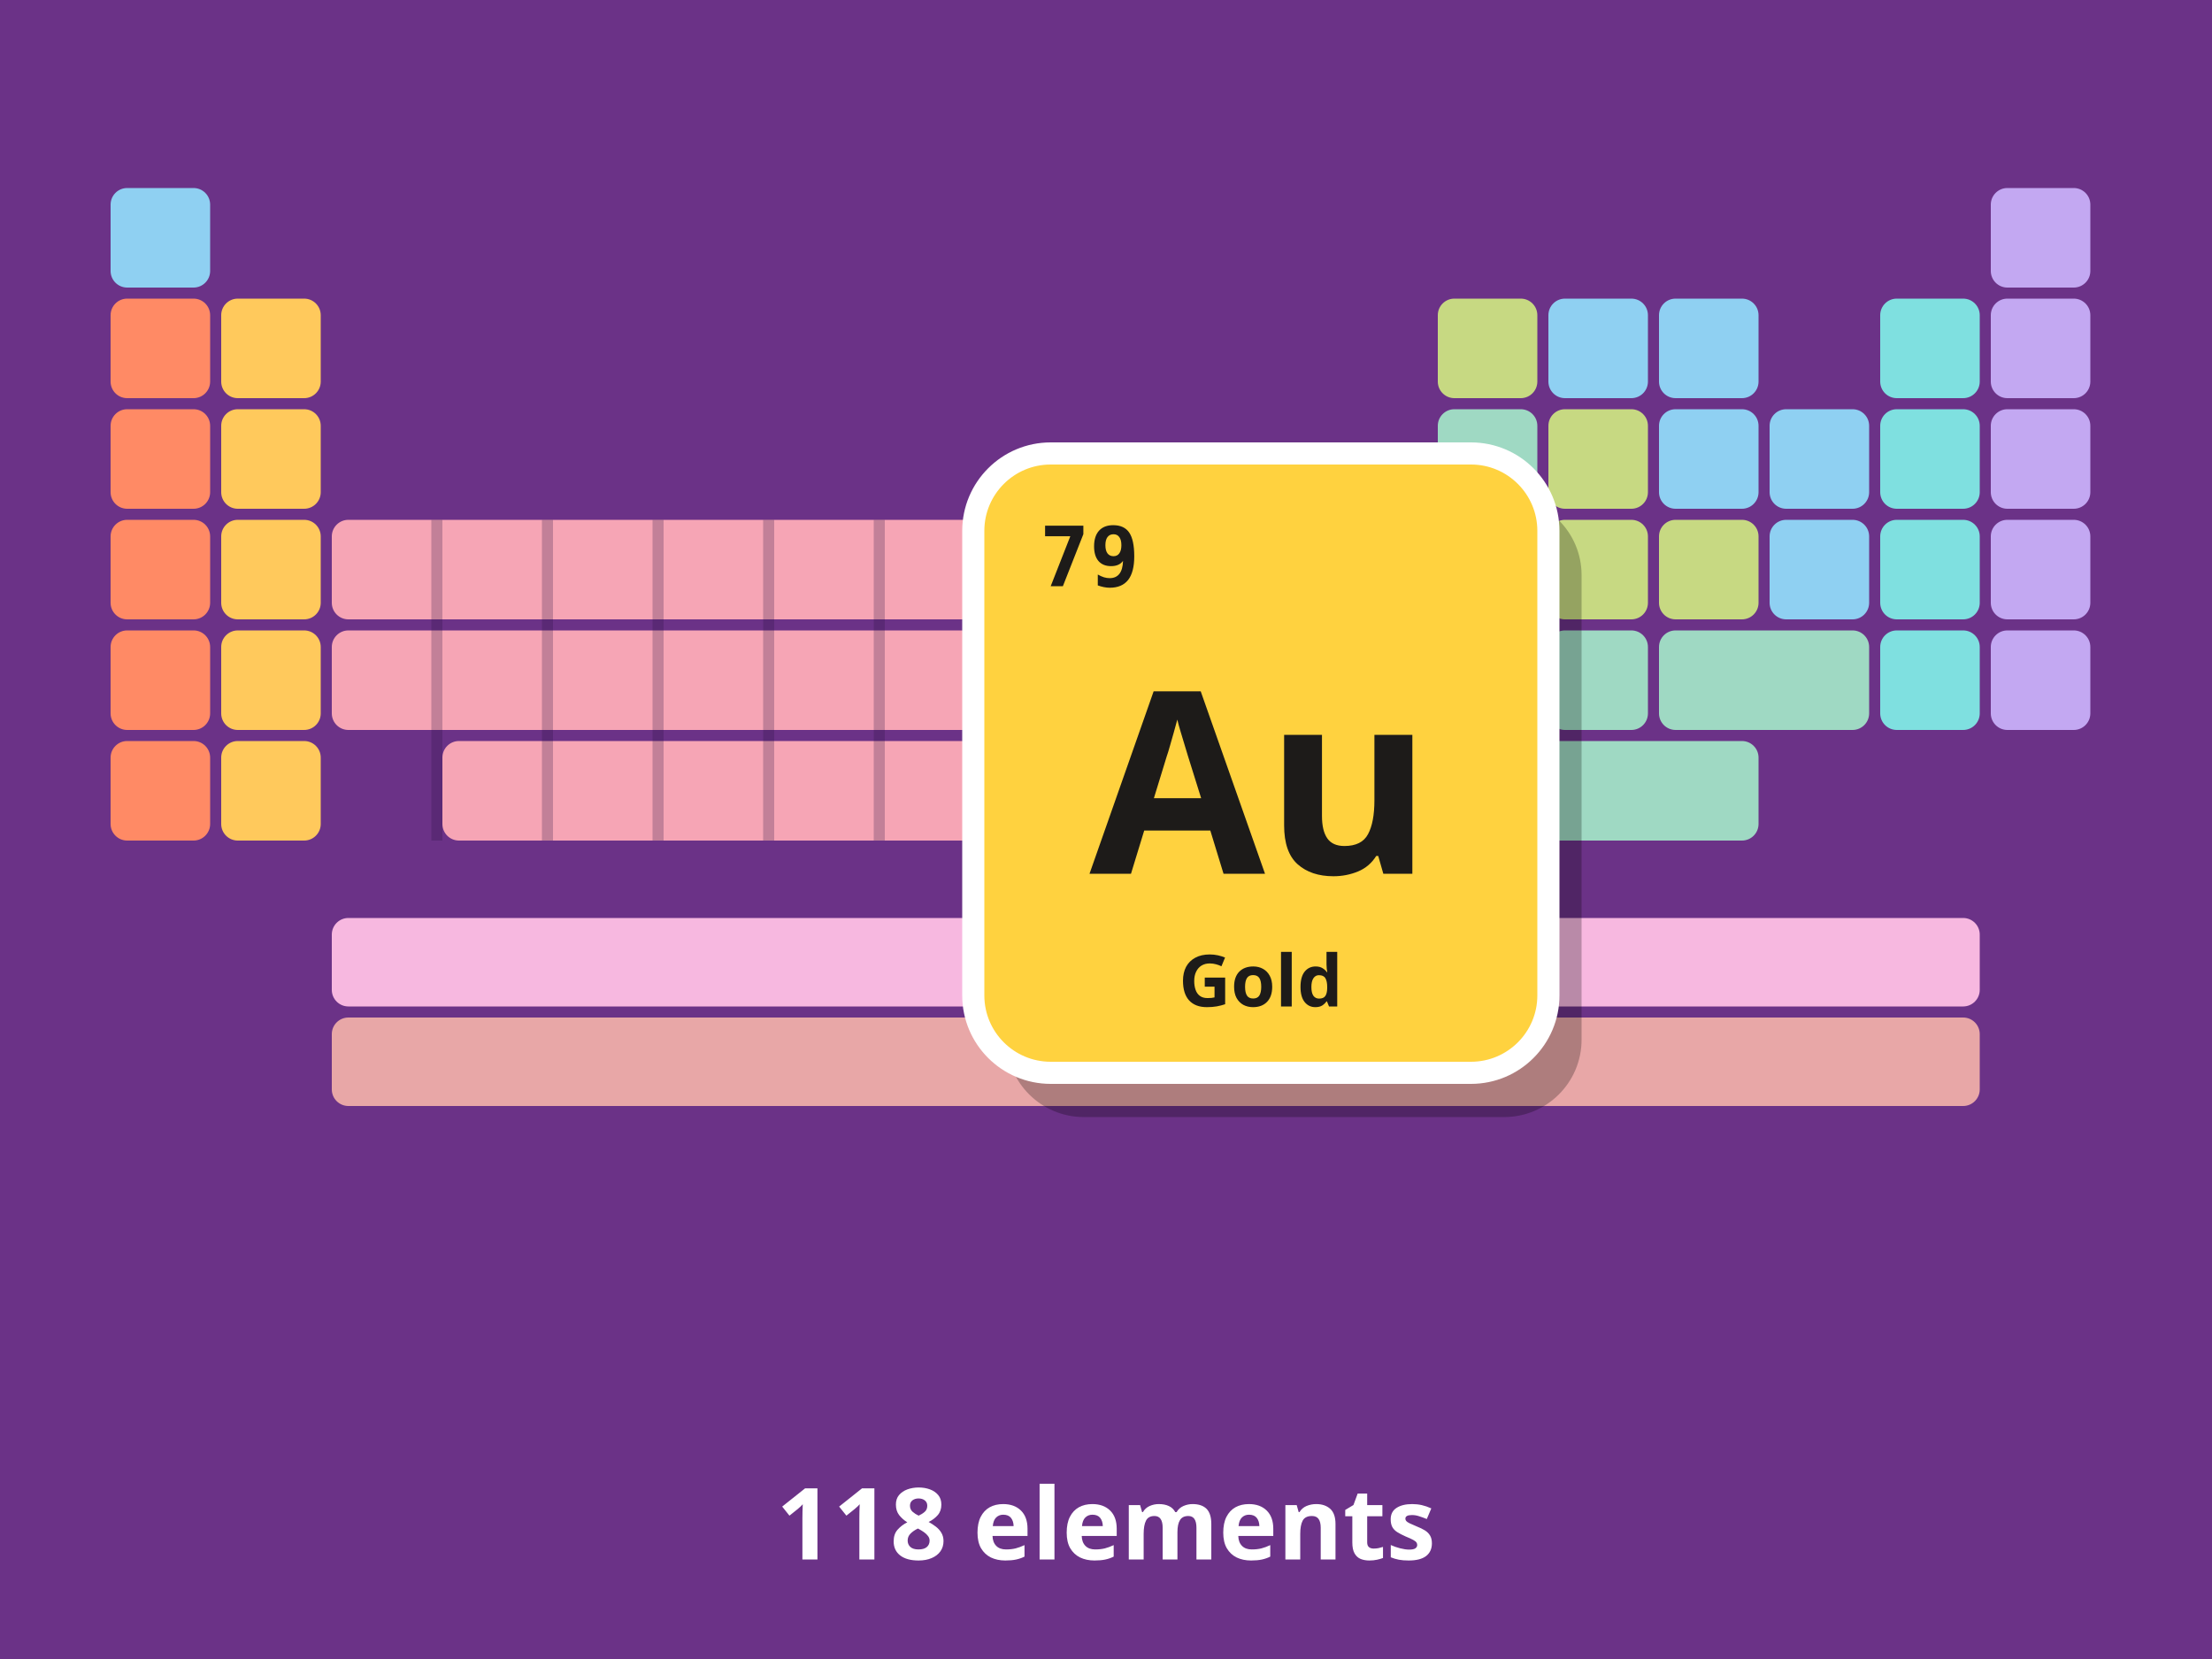
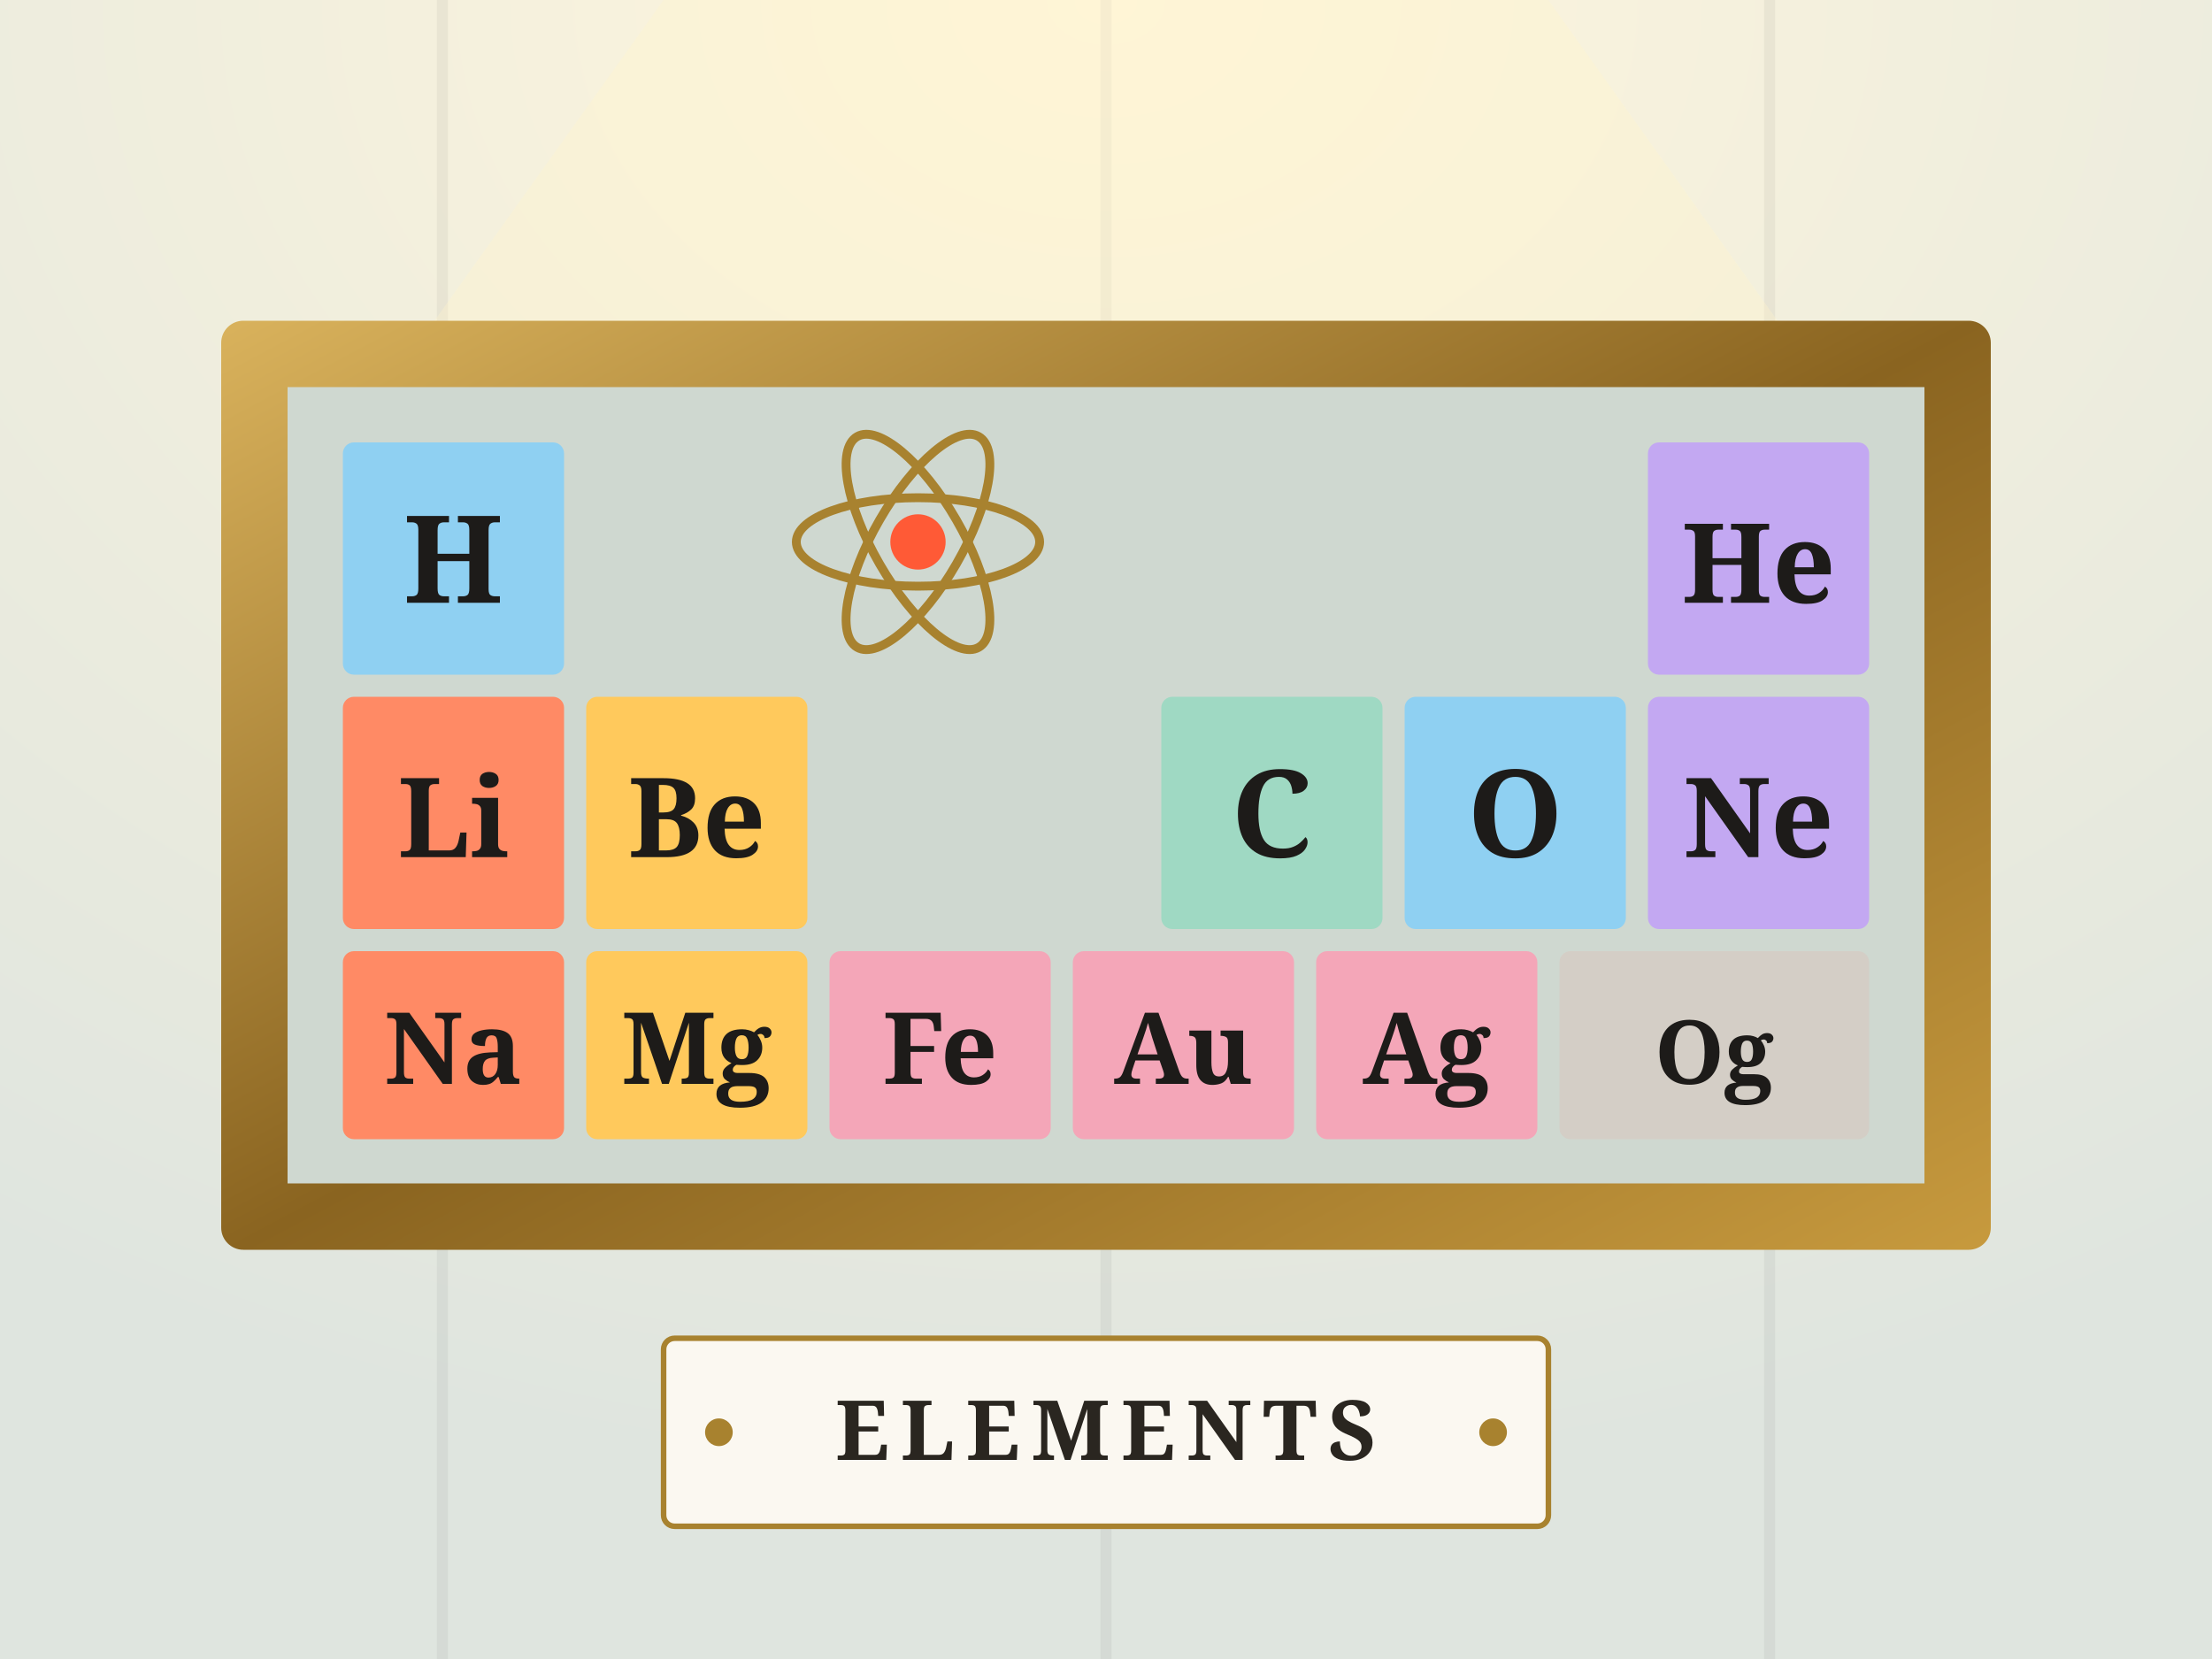
<svg xmlns="http://www.w3.org/2000/svg" viewBox="0 0 400 300">
-   <rect width="400" height="300" fill="#8e44ad" />
-   <rect width="400" height="300" fill="#2a1240" opacity=".35" />
-   <g transform="translate(20 34)">
-     <g fill="#8fd0f2">
-       <rect x="0" y="0" width="18" height="18" rx="3" />
+   <defs>
+     <radialGradient id="l" cx=".5" cy="0" r=".9">
+       <stop offset="0" stop-color="#fff6dc" />
+       <stop offset="1" stop-color="#dfe5df" />
+     </radialGradient>
+     <linearGradient id="f" x1="0" y1="0" x2="1" y2="1">
+       <stop offset="0" stop-color="#d9b25c" />
+       <stop offset=".5" stop-color="#8a6420" />
+       <stop offset="1" stop-color="#c79a3e" />
+     </linearGradient>
+   </defs>
+   <rect width="400" height="300" fill="url(#l)" />
+   <g stroke="#000" stroke-opacity=".05" stroke-width="2">
+     <path d="M80 0v300M200 0v300M320 0v300" />
+   </g>
+   <path d="M120 0l-50 70h260L280 0" fill="#fff4cc" opacity=".35" />
+   <rect x="40" y="58" width="320" height="168" rx="4" fill="url(#f)" />
+   <rect x="52" y="70" width="296" height="144" fill="#cfd8d0" />
+   <g font-family="Georgia,serif" font-weight="700" text-anchor="middle">
+     <g>
+       <rect x="62" y="80" width="40" height="42" rx="2" fill="#8fd0f2" />
+       <text x="82" y="109" font-size="22" fill="#1d1b19">H</text>
    </g>
-     <g fill="#c3a8f2">
-       <rect x="340" y="0" width="18" height="18" rx="3" />
-       <rect x="340" y="20" width="18" height="18" rx="3" />
-       <rect x="340" y="40" width="18" height="18" rx="3" />
-       <rect x="340" y="60" width="18" height="18" rx="3" />
-       <rect x="340" y="80" width="18" height="18" rx="3" />
+     <g>
+       <rect x="298" y="80" width="40" height="42" rx="2" fill="#c3a8f2" />
+       <text x="318" y="109" font-size="20" fill="#1d1b19">He</text>
    </g>
-     <g fill="#ff8a65">
-       <rect x="0" y="20" width="18" height="18" rx="3" />
-       <rect x="0" y="40" width="18" height="18" rx="3" />
-       <rect x="0" y="60" width="18" height="18" rx="3" />
-       <rect x="0" y="80" width="18" height="18" rx="3" />
-       <rect x="0" y="100" width="18" height="18" rx="3" />
+     <g>
+       <rect x="62" y="126" width="40" height="42" rx="2" fill="#ff8a65" />
+       <text x="82" y="155" font-size="20" fill="#1d1b19">Li</text>
    </g>
-     <g fill="#ffc95c">
-       <rect x="20" y="20" width="18" height="18" rx="3" />
-       <rect x="20" y="40" width="18" height="18" rx="3" />
-       <rect x="20" y="60" width="18" height="18" rx="3" />
-       <rect x="20" y="80" width="18" height="18" rx="3" />
-       <rect x="20" y="100" width="18" height="18" rx="3" />
+     <g>
+       <rect x="106" y="126" width="40" height="42" rx="2" fill="#ffc95c" />
+       <text x="126" y="155" font-size="20" fill="#1d1b19">Be</text>
    </g>
-     <g fill="#f6a5b5">
-       <rect x="40" y="60" width="198" height="18" rx="3" />
-       <rect x="40" y="80" width="198" height="18" rx="3" />
-       <rect x="60" y="100" width="178" height="18" rx="3" />
+     <g>
+       <rect x="210" y="126" width="40" height="42" rx="2" fill="#9fd9c3" />
+       <text x="230" y="155" font-size="22" fill="#1d1b19">C</text>
    </g>
-     <g stroke="#2a1240" stroke-opacity=".25" stroke-width="2">
-       <path d="M59 60 V118 M79 60 V118 M99 60 V118 M119 60 V118 M139 60 V118 M159 60 V118 M179 60 V118 M199 60 V118 M219 60 V118" />
+     <g>
+       <rect x="254" y="126" width="40" height="42" rx="2" fill="#8fd0f2" />
+       <text x="274" y="155" font-size="22" fill="#1d1b19">O</text>
    </g>
-     <g fill="#9fd9c3">
-       <rect x="240" y="40" width="18" height="18" rx="3" />
-       <rect x="240" y="60" width="18" height="18" rx="3" />
-       <rect x="240" y="80" width="18" height="18" rx="3" />
-       <rect x="260" y="80" width="18" height="18" rx="3" />
-       <rect x="240" y="100" width="58" height="18" rx="3" />
+     <g>
+       <rect x="298" y="126" width="40" height="42" rx="2" fill="#c3a8f2" />
+       <text x="318" y="155" font-size="20" fill="#1d1b19">Ne</text>
    </g>
-     <g fill="#c7d982">
-       <rect x="240" y="20" width="18" height="18" rx="3" />
-       <rect x="260" y="40" width="18" height="18" rx="3" />
-       <rect x="260" y="60" width="18" height="18" rx="3" />
-       <rect x="280" y="60" width="18" height="18" rx="3" />
+     <g>
+       <rect x="62" y="172" width="40" height="34" rx="2" fill="#ff8a65" />
+       <text x="82" y="196" font-size="18" fill="#1d1b19">Na</text>
    </g>
-     <g fill="#8fd0f2">
-       <rect x="260" y="20" width="18" height="18" rx="3" />
-       <rect x="280" y="20" width="18" height="18" rx="3" />
-       <rect x="280" y="40" width="18" height="18" rx="3" />
-       <rect x="300" y="40" width="18" height="18" rx="3" />
-       <rect x="300" y="60" width="18" height="18" rx="3" />
+     <g>
+       <rect x="106" y="172" width="40" height="34" rx="2" fill="#ffc95c" />
+       <text x="126" y="196" font-size="18" fill="#1d1b19">Mg</text>
    </g>
-     <g fill="#7fe0e0">
-       <rect x="320" y="20" width="18" height="18" rx="3" />
-       <rect x="320" y="40" width="18" height="18" rx="3" />
-       <rect x="320" y="60" width="18" height="18" rx="3" />
-       <rect x="320" y="80" width="18" height="18" rx="3" />
+     <g>
+       <rect x="150" y="172" width="40" height="34" rx="2" fill="#f4a6b8" />
+       <text x="170" y="196" font-size="18" fill="#1d1b19">Fe</text>
    </g>
-     <g fill="#9fd9c3">
-       <rect x="280" y="80" width="38" height="18" rx="3" />
+     <g>
+       <rect x="194" y="172" width="40" height="34" rx="2" fill="#f4a6b8" />
+       <text x="214" y="196" font-size="18" fill="#1d1b19">Au</text>
    </g>
-     <g fill="#f7b8e0">
-       <rect x="40" y="132" width="298" height="16" rx="3" />
+     <g>
+       <rect x="238" y="172" width="40" height="34" rx="2" fill="#f4a6b8" />
+       <text x="258" y="196" font-size="18" fill="#1d1b19">Ag</text>
    </g>
-     <g fill="#e8a7a7">
-       <rect x="40" y="150" width="298" height="16" rx="3" />
+     <g>
+       <rect x="282" y="172" width="56" height="34" rx="2" fill="#d4cec6" />
+       <text x="310" y="196" font-size="16" fill="#1d1b19">Og</text>
    </g>
  </g>
-   <g transform="translate(176 82)">
-     <rect x="6" y="8" width="104" height="112" rx="14" fill="#000" opacity=".25" />
-     <rect width="104" height="112" rx="14" fill="#ffd23f" stroke="#fff" stroke-width="4" />
-     <text x="12" y="24" font-family="monospace" font-weight="700" font-size="15" fill="#1d1b19">79</text>
-     <text x="52" y="76" font-family="sans-serif" font-weight="900" font-size="46" text-anchor="middle" fill="#1d1b19">Au</text>
-     <text x="52" y="100" font-family="sans-serif" font-weight="700" font-size="13" text-anchor="middle" fill="#1d1b19">Gold</text>
+   <g transform="translate(166 98)">
+     <ellipse rx="22" ry="8" fill="none" stroke="#a8822f" stroke-width="1.6" />
+     <ellipse rx="22" ry="8" fill="none" stroke="#a8822f" stroke-width="1.6" transform="rotate(60)" />
+     <ellipse rx="22" ry="8" fill="none" stroke="#a8822f" stroke-width="1.6" transform="rotate(-60)" />
+     <circle r="5" fill="#ff5a36" />
  </g>
-   <text x="200" y="282" font-family="sans-serif" font-weight="900" font-size="18" text-anchor="middle" fill="#fff">118 elements</text>
+   <rect x="120" y="242" width="160" height="34" rx="2" fill="#fbf8f1" stroke="#a8822f" />
+   <text x="200" y="264" text-anchor="middle" font-family="Georgia,serif" font-size="15" font-weight="700" fill="#2a2620" letter-spacing="2">ELEMENTS</text>
+   <circle cx="130" cy="259" r="2.5" fill="#a8822f" />
+   <circle cx="270" cy="259" r="2.5" fill="#a8822f" />
</svg>
